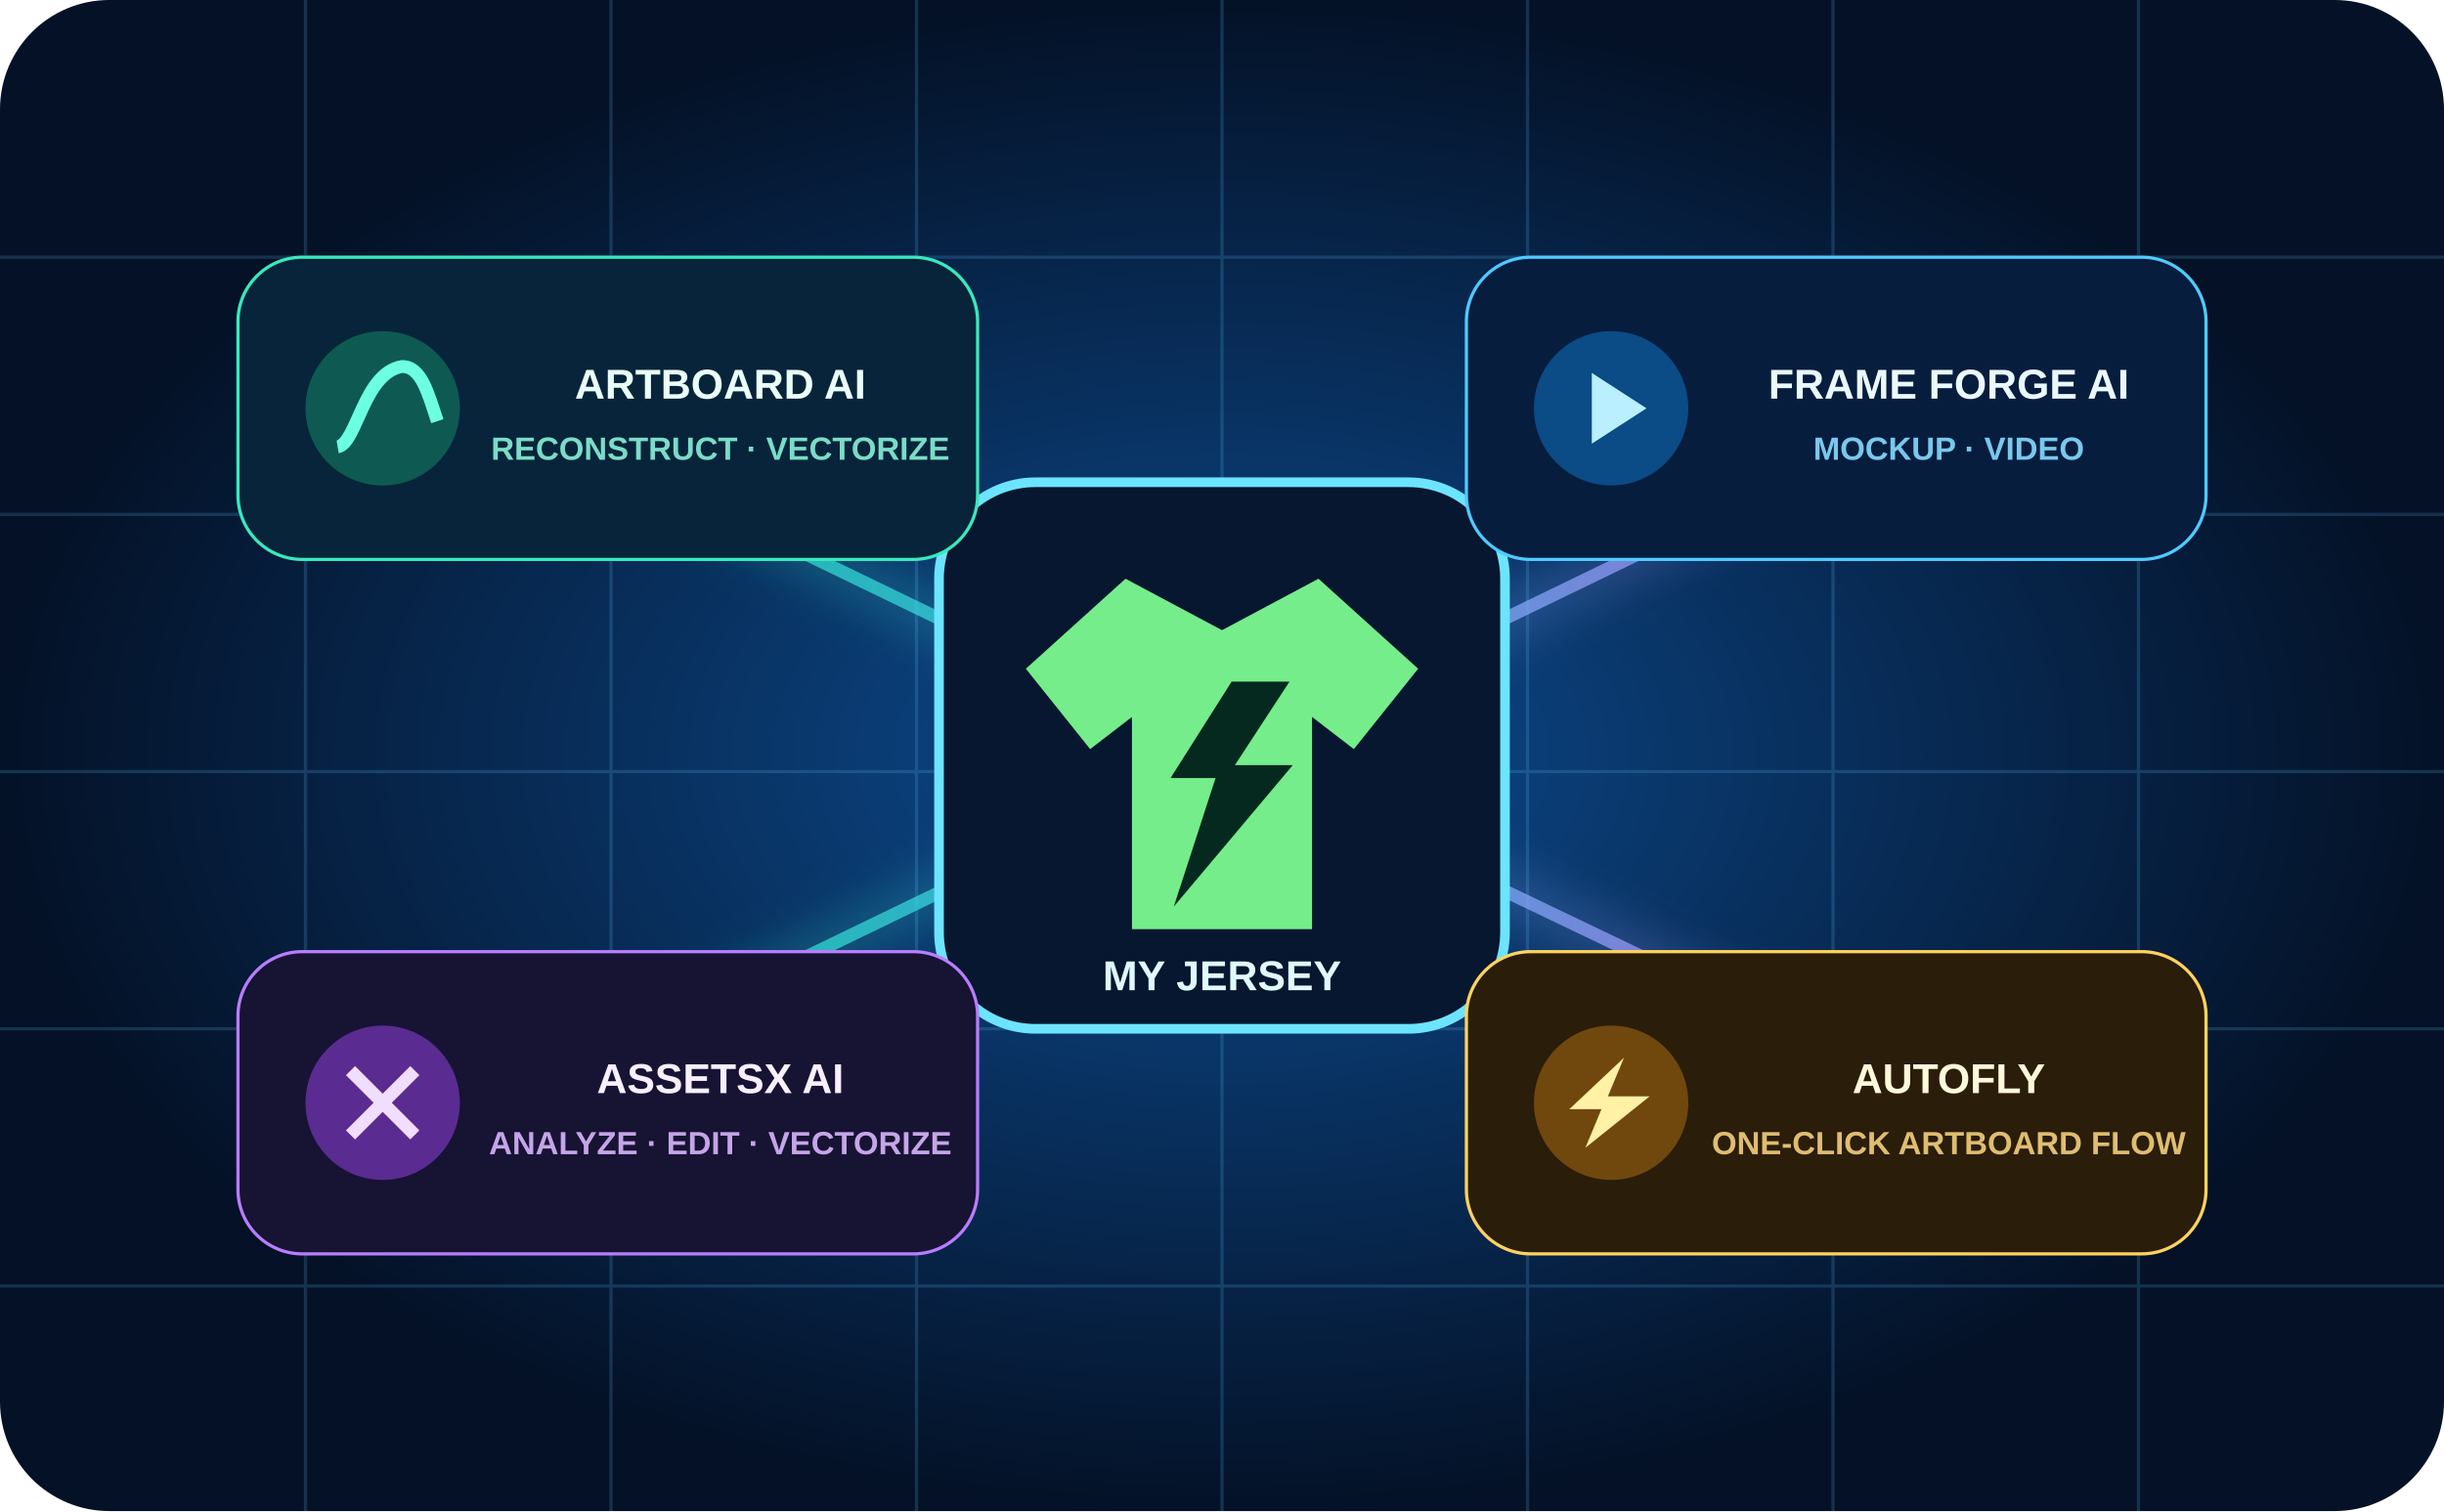
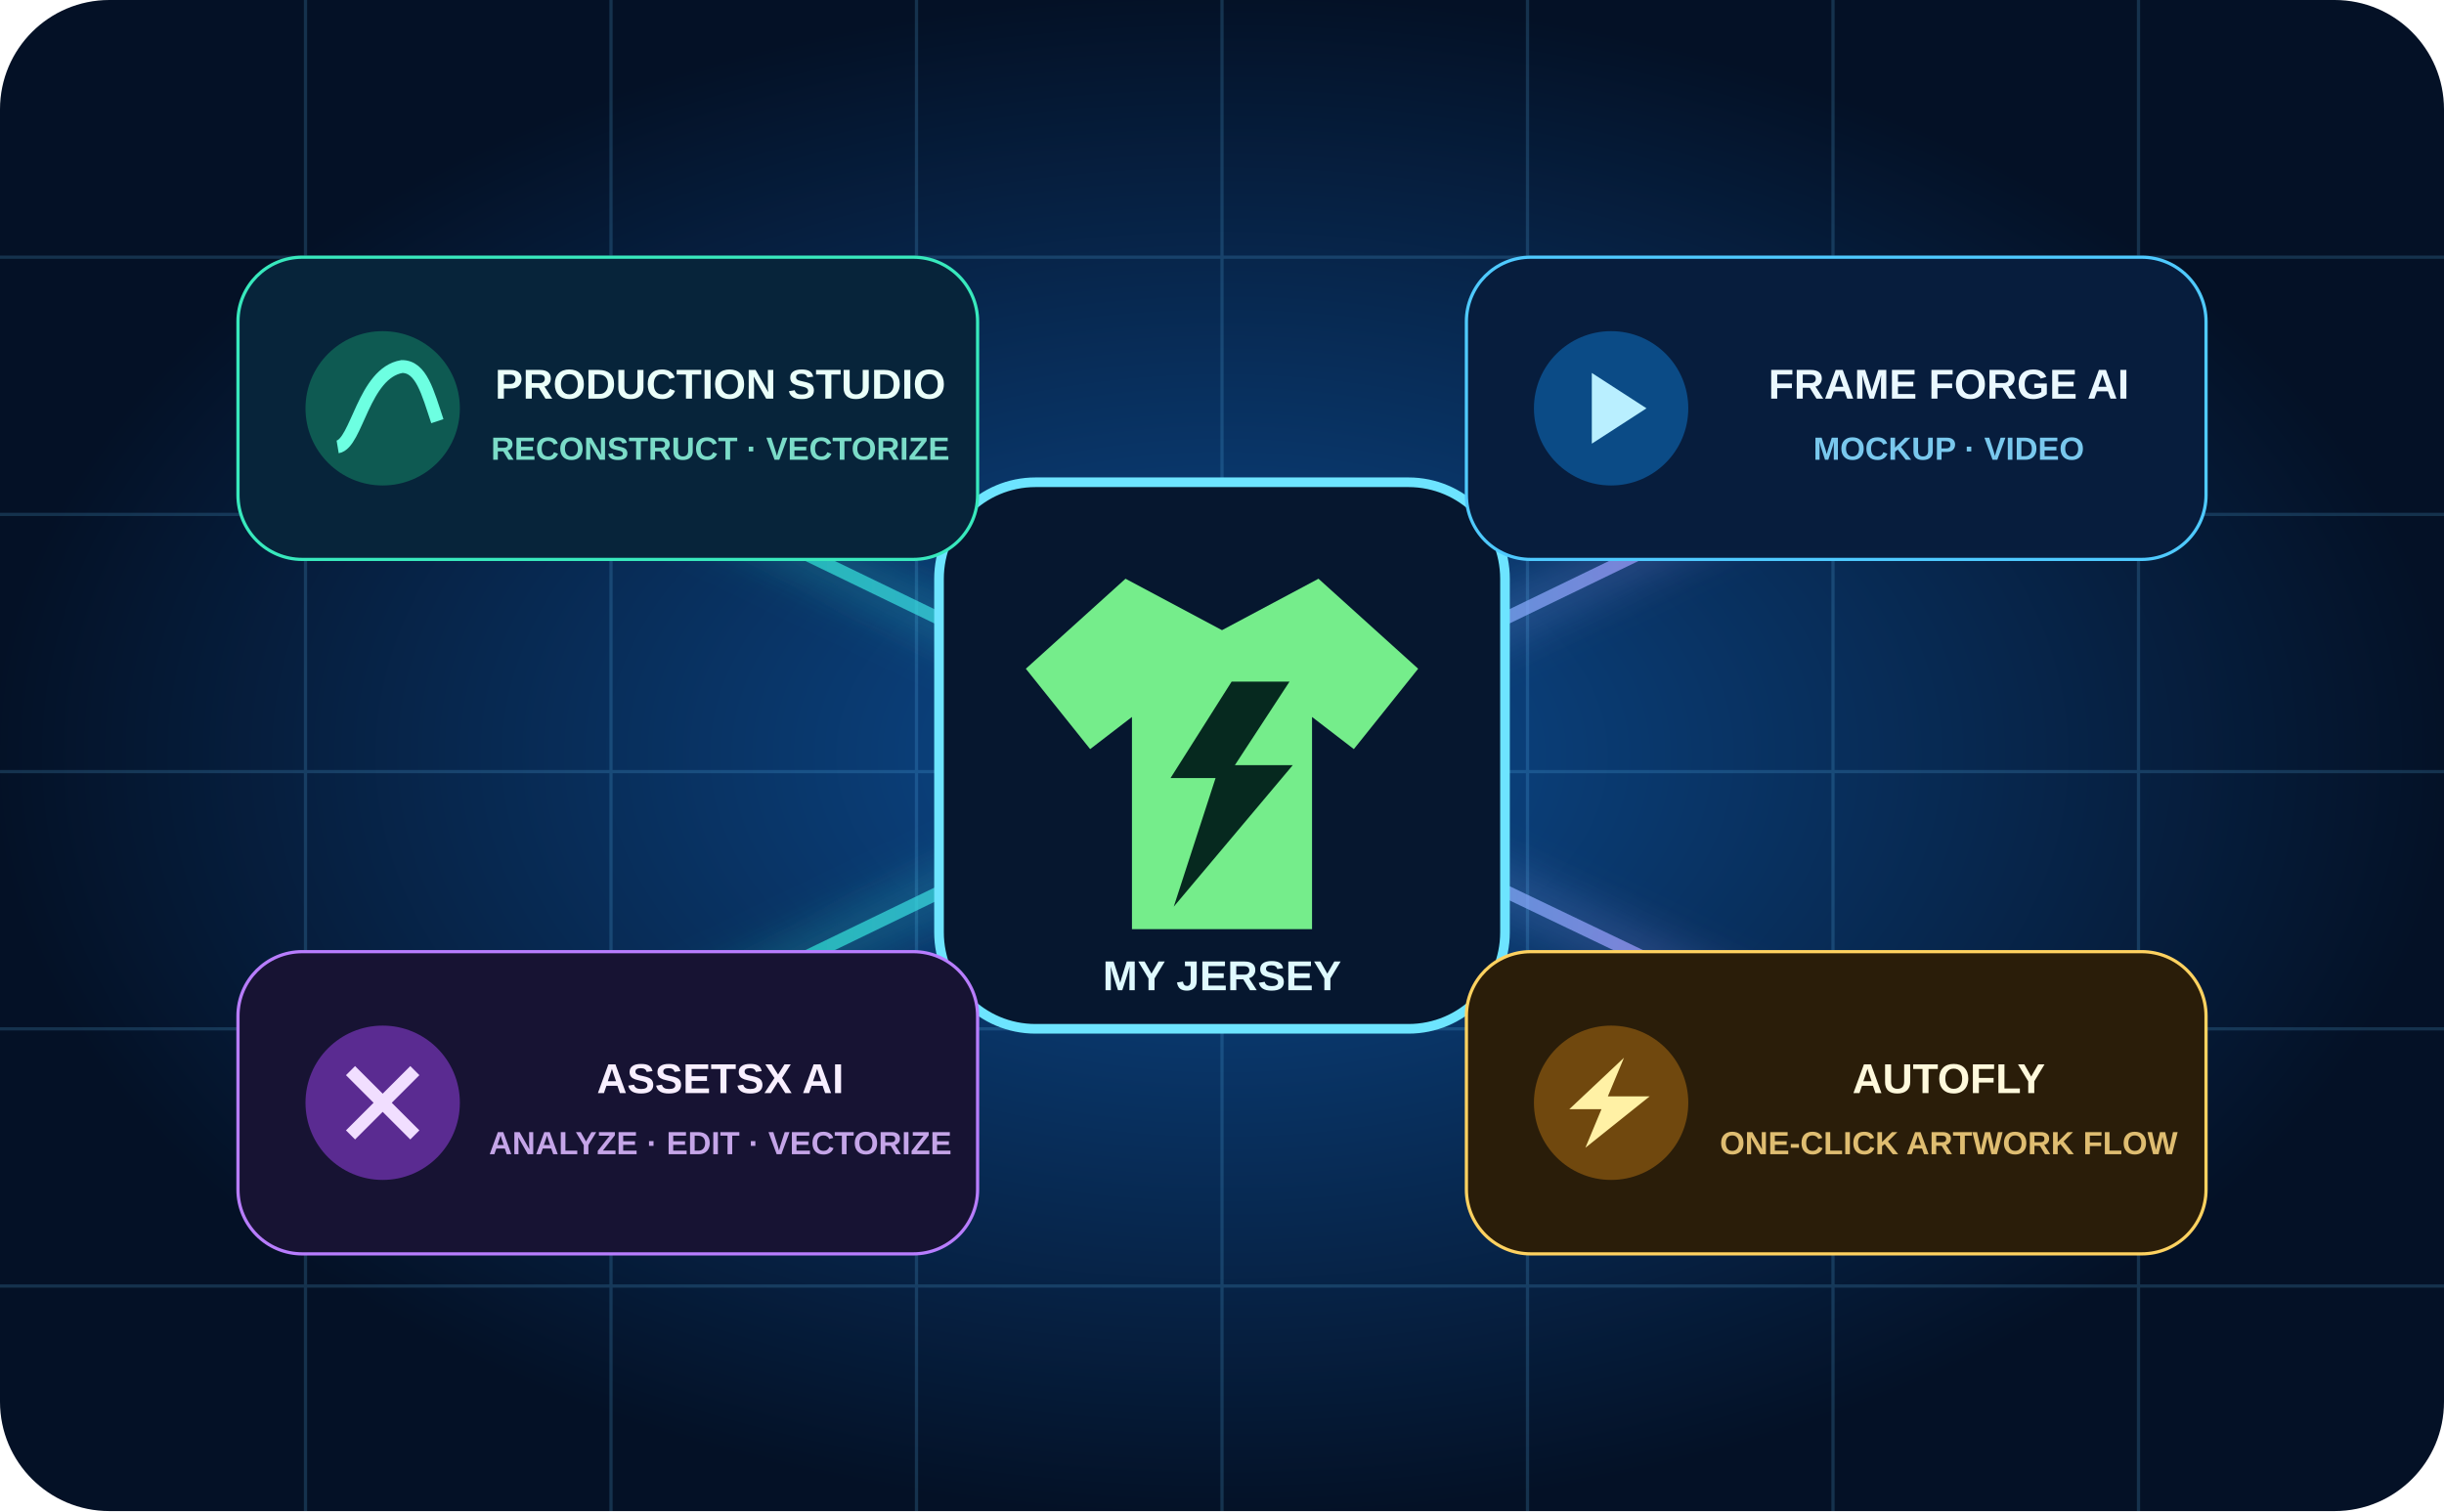
<svg xmlns="http://www.w3.org/2000/svg" viewBox="0 0 760 470" role="img" aria-label="My Jersey AI tools connected in one ecosystem">
  <defs>
    <radialGradient id="bg">
      <stop stop-color="#0c4c91" />
      <stop offset="1" stop-color="#041126" />
    </radialGradient>
    <linearGradient id="line" x1="0" x2="1">
      <stop stop-color="#25ecc4" />
      <stop offset=".5" stop-color="#4ecfff" />
      <stop offset="1" stop-color="#c986ff" />
    </linearGradient>
    <filter id="glow">
      <feGaussianBlur stdDeviation="8" result="b" />
      <feMerge>
        <feMergeNode in="b" />
        <feMergeNode in="SourceGraphic" />
      </feMerge>
    </filter>
  </defs>
  <rect width="760" height="470" rx="34" fill="url(#bg)" />
  <g opacity=".18" stroke="#62caff">
    <path d="M0 80h760M0 160h760M0 240h760M0 320h760M0 400h760M95 0v470M190 0v470M285 0v470M380 0v470M475 0v470M570 0v470M665 0v470" />
  </g>
  <path d="M190 143 380 235 572 142M190 327l190-92 192 92" fill="none" stroke="url(#line)" stroke-width="4" opacity=".75" filter="url(#glow)" />
  <g transform="translate(292 150)">
    <rect width="176" height="170" rx="30" fill="#06172f" stroke="#6de4ff" stroke-width="3" />
    <path d="m58 30 30 16 30-16 31 28-20 25-13-10v66H60V73L47 83 27 58l31-28Z" fill="#75ed8b" />
    <path d="m72 92 19-30h18L92 88h18l-37 44 13-40H72Z" fill="#06291f" />
    <text x="88" y="158" fill="#dffaff" text-anchor="middle" font-family="Arial" font-size="13" font-weight="700">MY JERSEY</text>
  </g>
  <g font-family="Arial" font-weight="700" font-size="13" text-anchor="middle">
    <g transform="translate(74 80)">
      <rect width="230" height="94" rx="20" fill="#07243a" stroke="#38e9bd" />
      <circle cx="45" cy="47" r="24" fill="#0e5a52" />
      <path d="M31 59c6-1 8-23 20-25 6 0 8 8 11 17" fill="none" stroke="#6dffe1" stroke-width="4" />
-       <text x="150" y="44" fill="#eafff9">ARTBOARD AI</text>
+       <text x="150" y="44" fill="#eafff9">PRODUCTION STUDIO</text>
      <text x="150" y="63" fill="#7bdcc8" font-size="10">RECONSTRUCT · VECTORIZE</text>
    </g>
    <g transform="translate(456 80)">
      <rect width="230" height="94" rx="20" fill="#071d3d" stroke="#4fcaff" />
      <circle cx="45" cy="47" r="24" fill="#0b4b86" />
      <path d="m39 36 17 11-17 11V36Z" fill="#b9efff" />
      <text x="150" y="44" fill="#eaf8ff">FRAME FORGE AI</text>
      <text x="150" y="63" fill="#79c8ed" font-size="10">MOCKUP · VIDEO</text>
    </g>
    <g transform="translate(74 296)">
      <rect width="230" height="94" rx="20" fill="#171333" stroke="#b87dff" />
      <circle cx="45" cy="47" r="24" fill="#5a2b91" />
      <path d="m35 37 20 20m0-20L35 57" stroke="#f1deff" stroke-width="4" />
      <text x="150" y="44" fill="#f8efff">ASSETSX AI</text>
      <text x="150" y="63" fill="#c5a5e8" font-size="10">ANALYZE · EDIT · VECTORIZE</text>
    </g>
    <g transform="translate(456 296)">
      <rect width="230" height="94" rx="20" fill="#2a1d09" stroke="#ffd260" />
      <circle cx="45" cy="47" r="24" fill="#70480e" />
      <path d="m32 49 17-16-5 12h13L37 61l5-12H32Z" fill="#fff1a5" />
      <text x="150" y="44" fill="#fff9dc">AUTOFLY</text>
-       <text x="150" y="63" fill="#dfbd71" font-size="10">ONE-CLICK ARTBOARD FLOW</text>
+       <text x="150" y="63" fill="#dfbd71" font-size="10">ONE-CLICK ARTWORK FLOW</text>
    </g>
  </g>
</svg>
